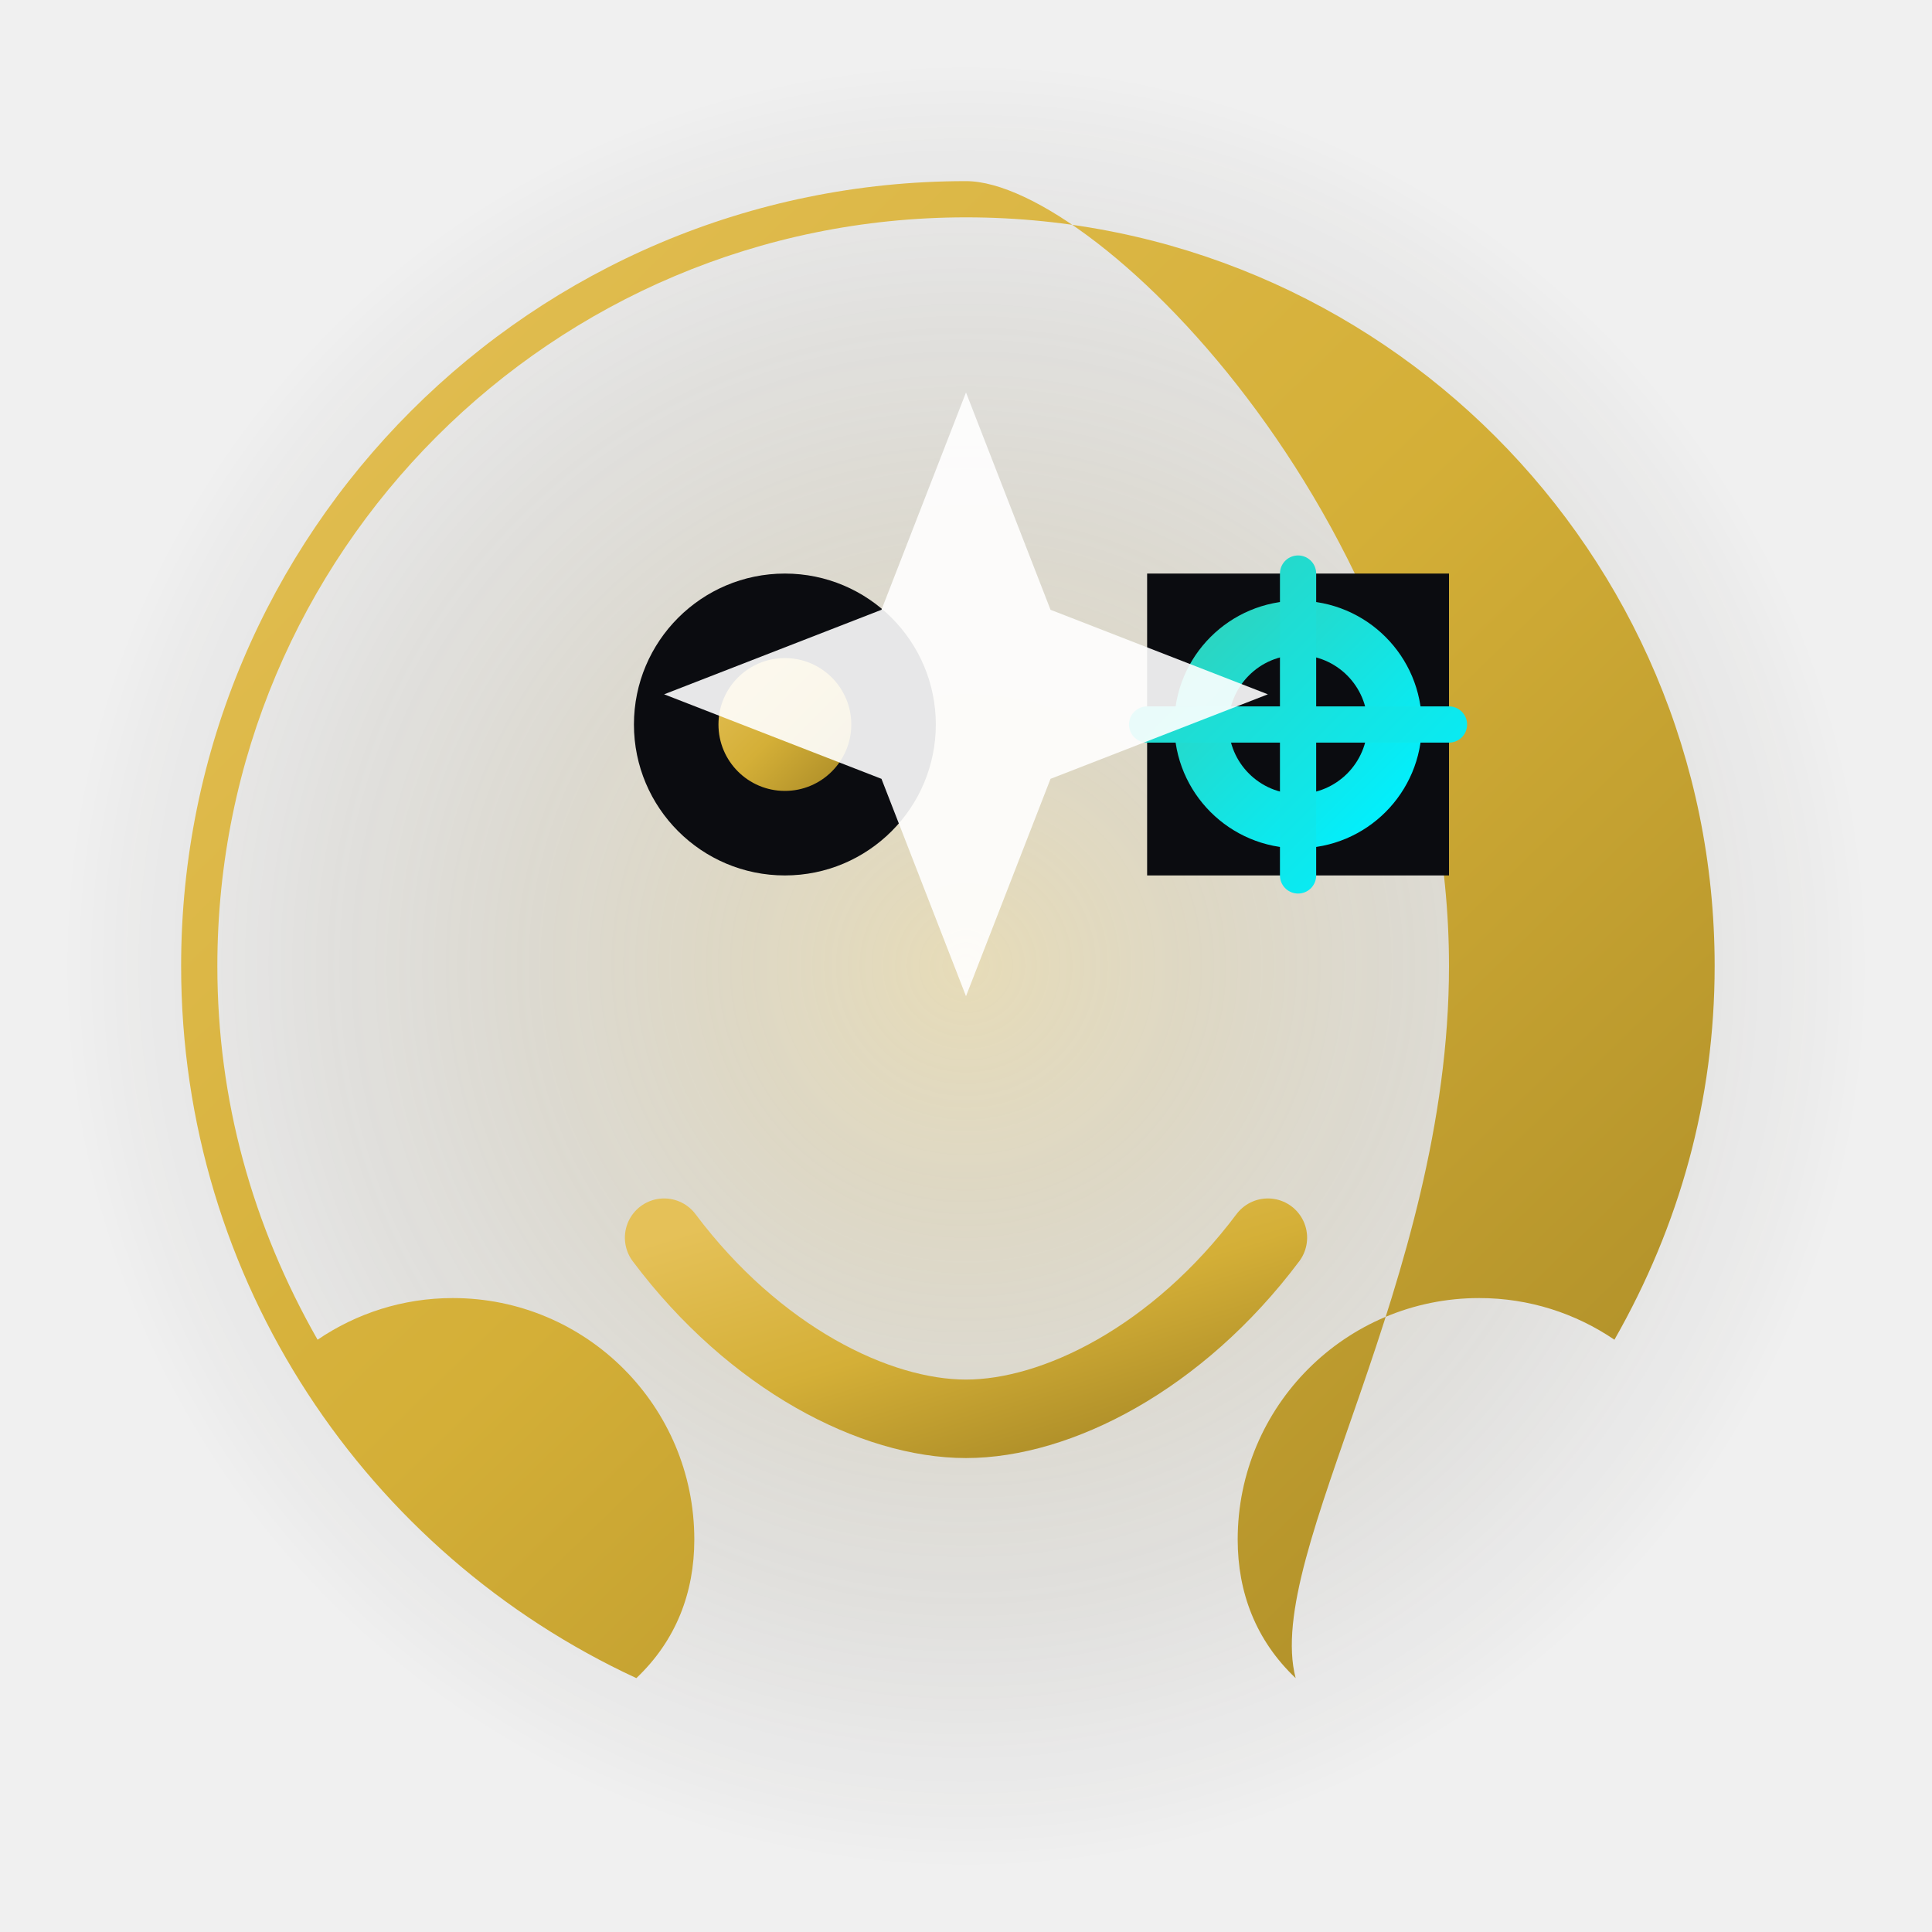
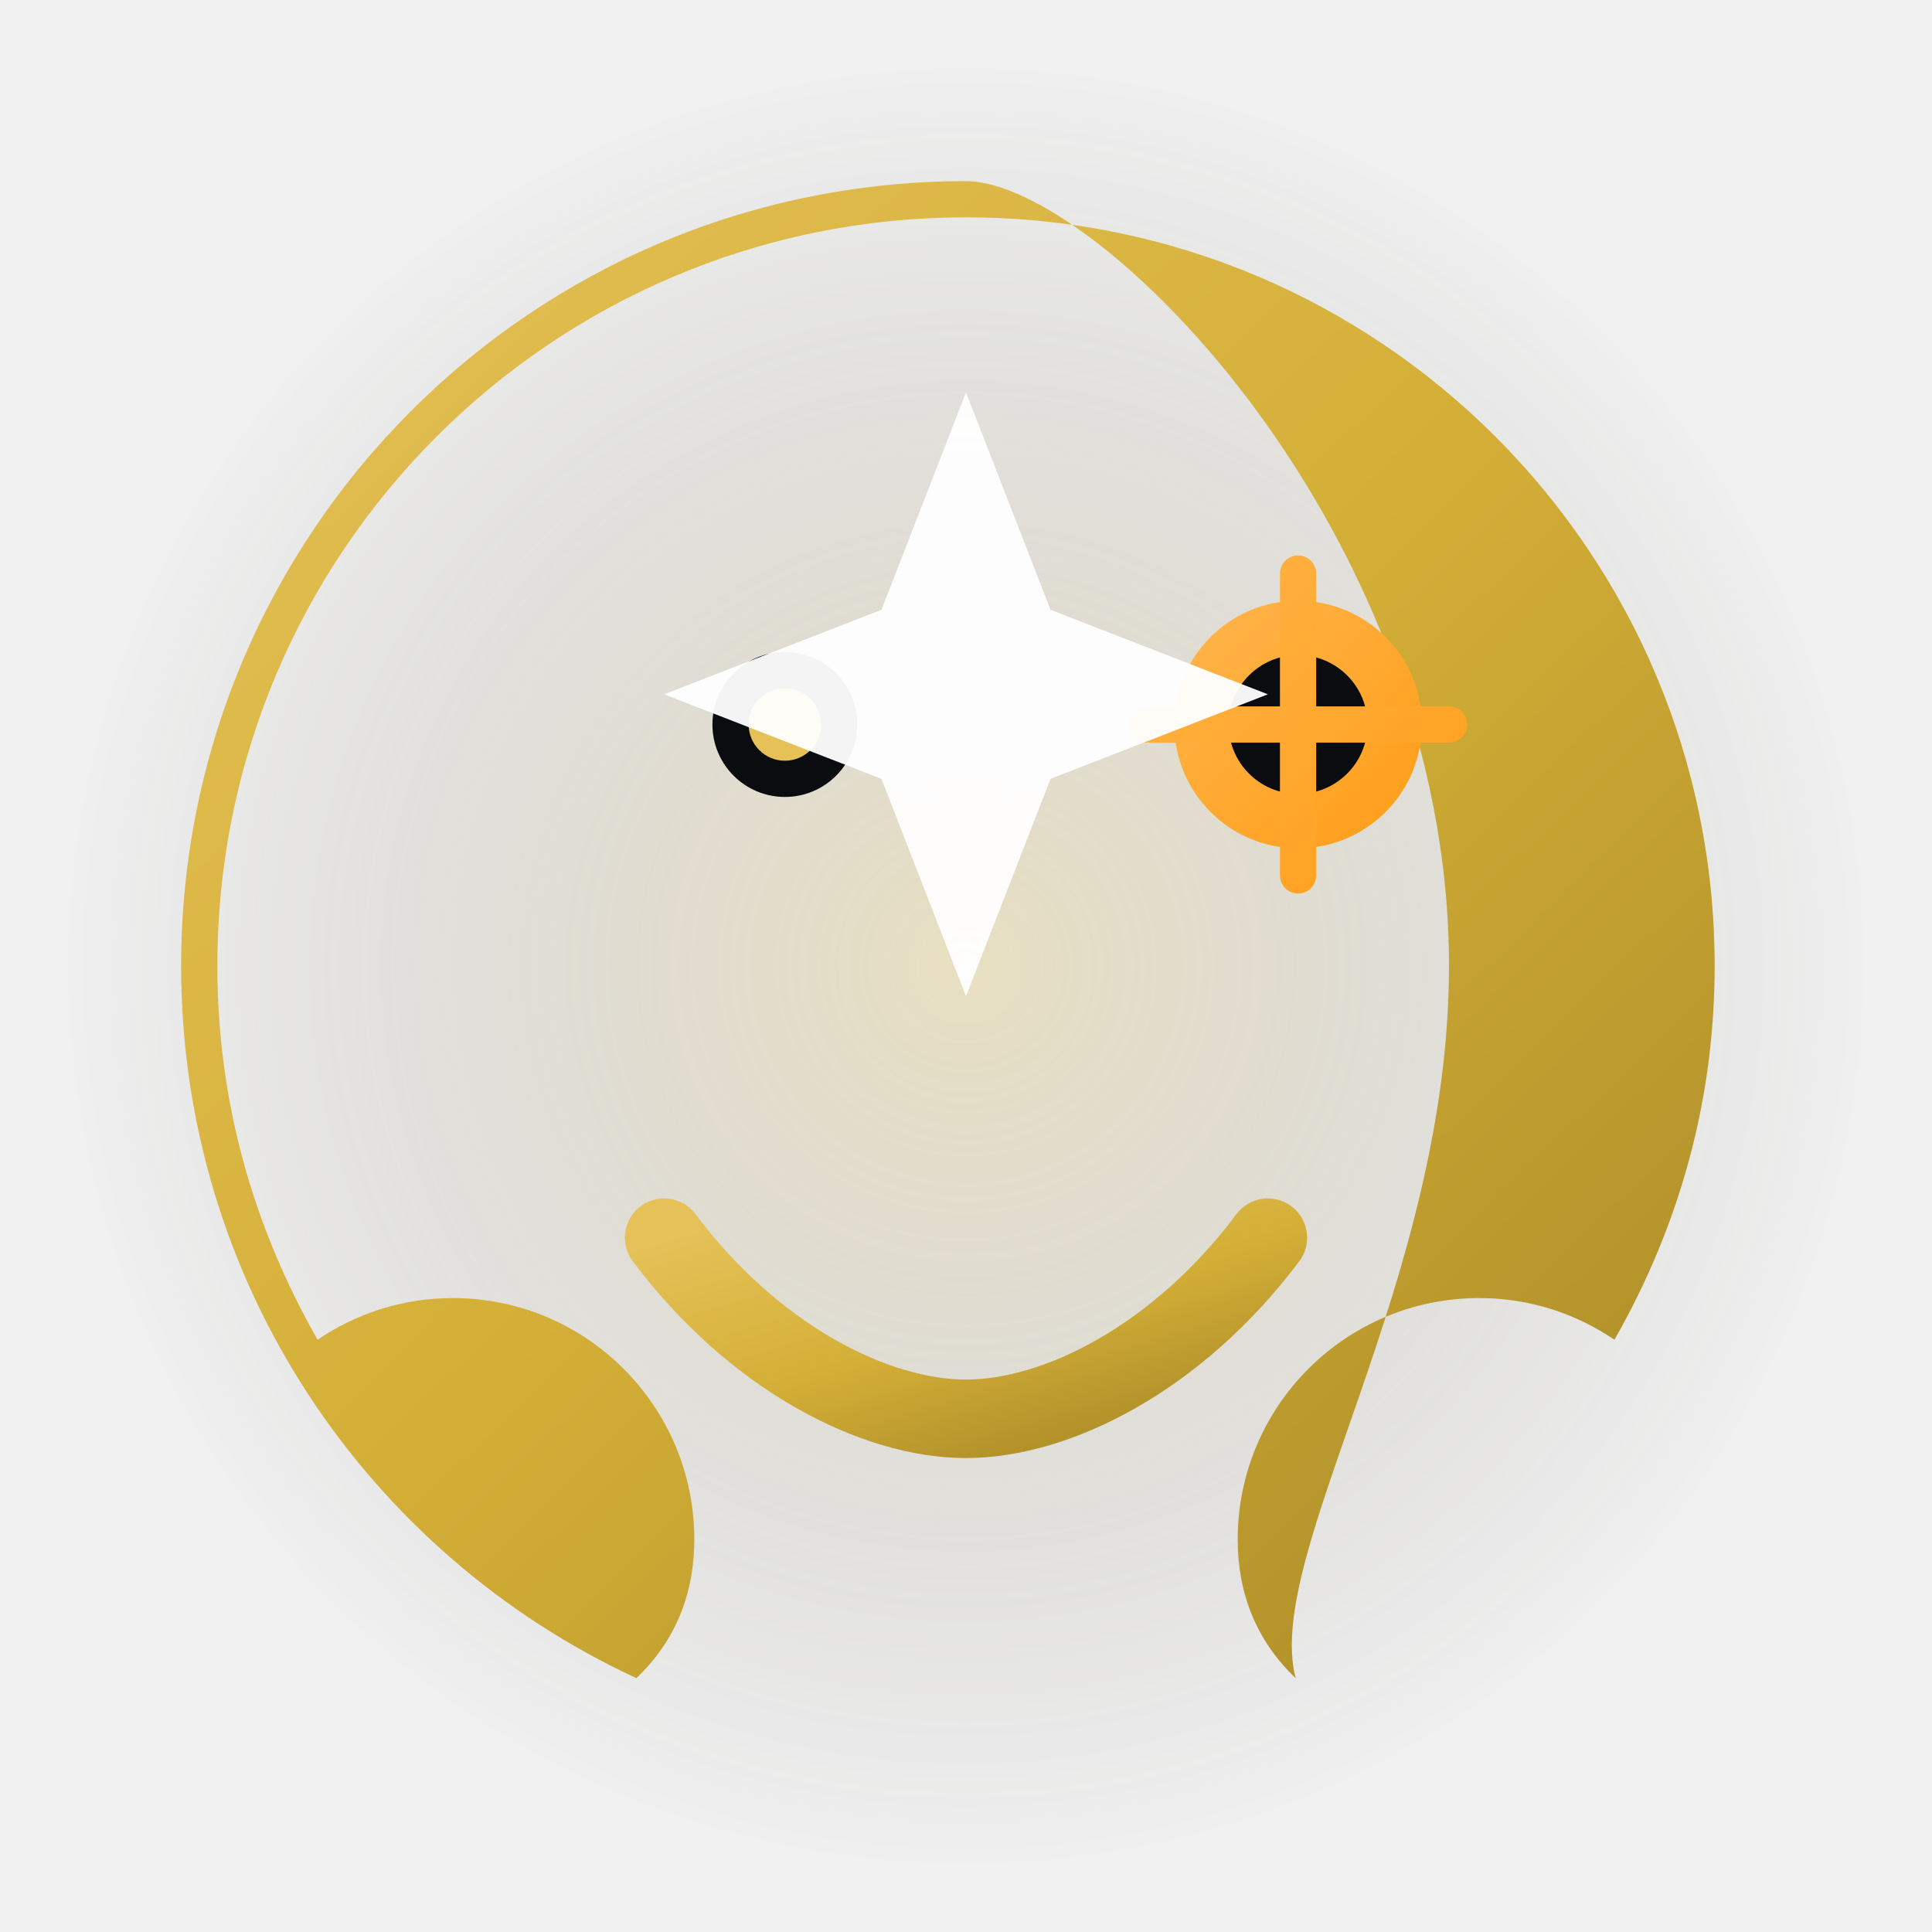
<svg xmlns="http://www.w3.org/2000/svg" viewBox="0 0 64 64" width="64" height="64" fill="none">
  <defs>
    <linearGradient id="dramatisGold" x1="0%" y1="0%" x2="100%" y2="100%">
      <stop offset="0%" stop-color="#E5C158" />
      <stop offset="50%" stop-color="#D4AF37" />
      <stop offset="100%" stop-color="#A88926" />
    </linearGradient>
-     <linearGradient id="dramatisSteel" x1="0%" y1="0%" x2="100%" y2="100%">
-       <stop offset="0%" stop-color="#2DD4BF" />
-       <stop offset="100%" stop-color="#00F0FF" />
+     <linearGradient id="dramatisWarm" x1="0%" y1="0%" x2="100%" y2="100%">
+       <stop offset="0%" stop-color="#FFB347" />
+       <stop offset="100%" stop-color="#FF9F1C" />
    </linearGradient>
    <radialGradient id="haloGlow" cx="50%" cy="50%" r="50%">
-       <stop offset="0%" stop-color="#D4AF37" stop-opacity="0.3" />
+       <stop offset="0%" stop-color="#D4AF37" stop-opacity="0.25" />
      <stop offset="100%" stop-color="#0B0C10" stop-opacity="0" />
    </radialGradient>
  </defs>
  <circle cx="32" cy="32" r="30" fill="url(#haloGlow)" />
  <path d="M32 6C17.64 6 6 17.64 6 32c0 10.45 6.16 19.46 15.08 23.59C22.4 54.34 23 52.75 23 51c0-4.42-3.58-8-8-8-1.66 0-3.2.51-4.48 1.38C8.36 40.59 7.2 36.44 7.2 32c0-13.7 11.1-24.8 24.8-24.8s24.8 11.1 24.8 24.8c0 4.44-1.16 8.59-3.32 12.38-1.28-.87-2.82-1.38-4.48-1.38-4.42 0-8 3.58-8 8 0 1.75.6 3.34 1.92 4.59C41.84 51.46 48 42.45 48 32c0-14.36-11.64-26-16-26z" fill="url(#dramatisGold)" />
-   <path d="M21 24c0-2.76 2.24-5 5-5s5 2.24 5 5-2.24 5-5 5-5-2.24-5-5z" fill="#0B0C10" />
-   <circle cx="26" cy="24" r="2.2" fill="url(#dramatisGold)" />
-   <path d="M38 19h10v10H38z" fill="#0B0C10" />
-   <circle cx="43" cy="24" r="3.2" stroke="url(#dramatisSteel)" stroke-width="1.8" fill="none" />
-   <path d="M43 19v10M38 24h10" stroke="url(#dramatisSteel)" stroke-width="1.2" stroke-linecap="round" />
-   <path d="M32 13l2.8 7.2L42 23l-7.2 2.8L32 33l-2.8-7.2L22 23l7.2-2.8z" fill="#FFF" opacity="0.9" />
+   <circle cx="26" cy="24" r="2.4" fill="#0B0C10" />
+   <circle cx="26" cy="24" r="1.2" fill="#E5C158" />
+   <circle cx="43" cy="24" r="3.2" stroke="url(#dramatisWarm)" stroke-width="1.8" fill="#0B0C10" />
+   <path d="M43 19v10M38 24h10" stroke="url(#dramatisWarm)" stroke-width="1.2" stroke-linecap="round" />
+   <path d="M32 13l2.8 7.2L42 23l-7.2 2.8L32 33l-2.8-7.2L22 23l7.2-2.8z" fill="#FFF" opacity="0.95" />
  <path d="M22 41c3 4 7 6 10 6s7-2 10-6" stroke="url(#dramatisGold)" stroke-width="2.6" stroke-linecap="round" fill="none" />
</svg>
